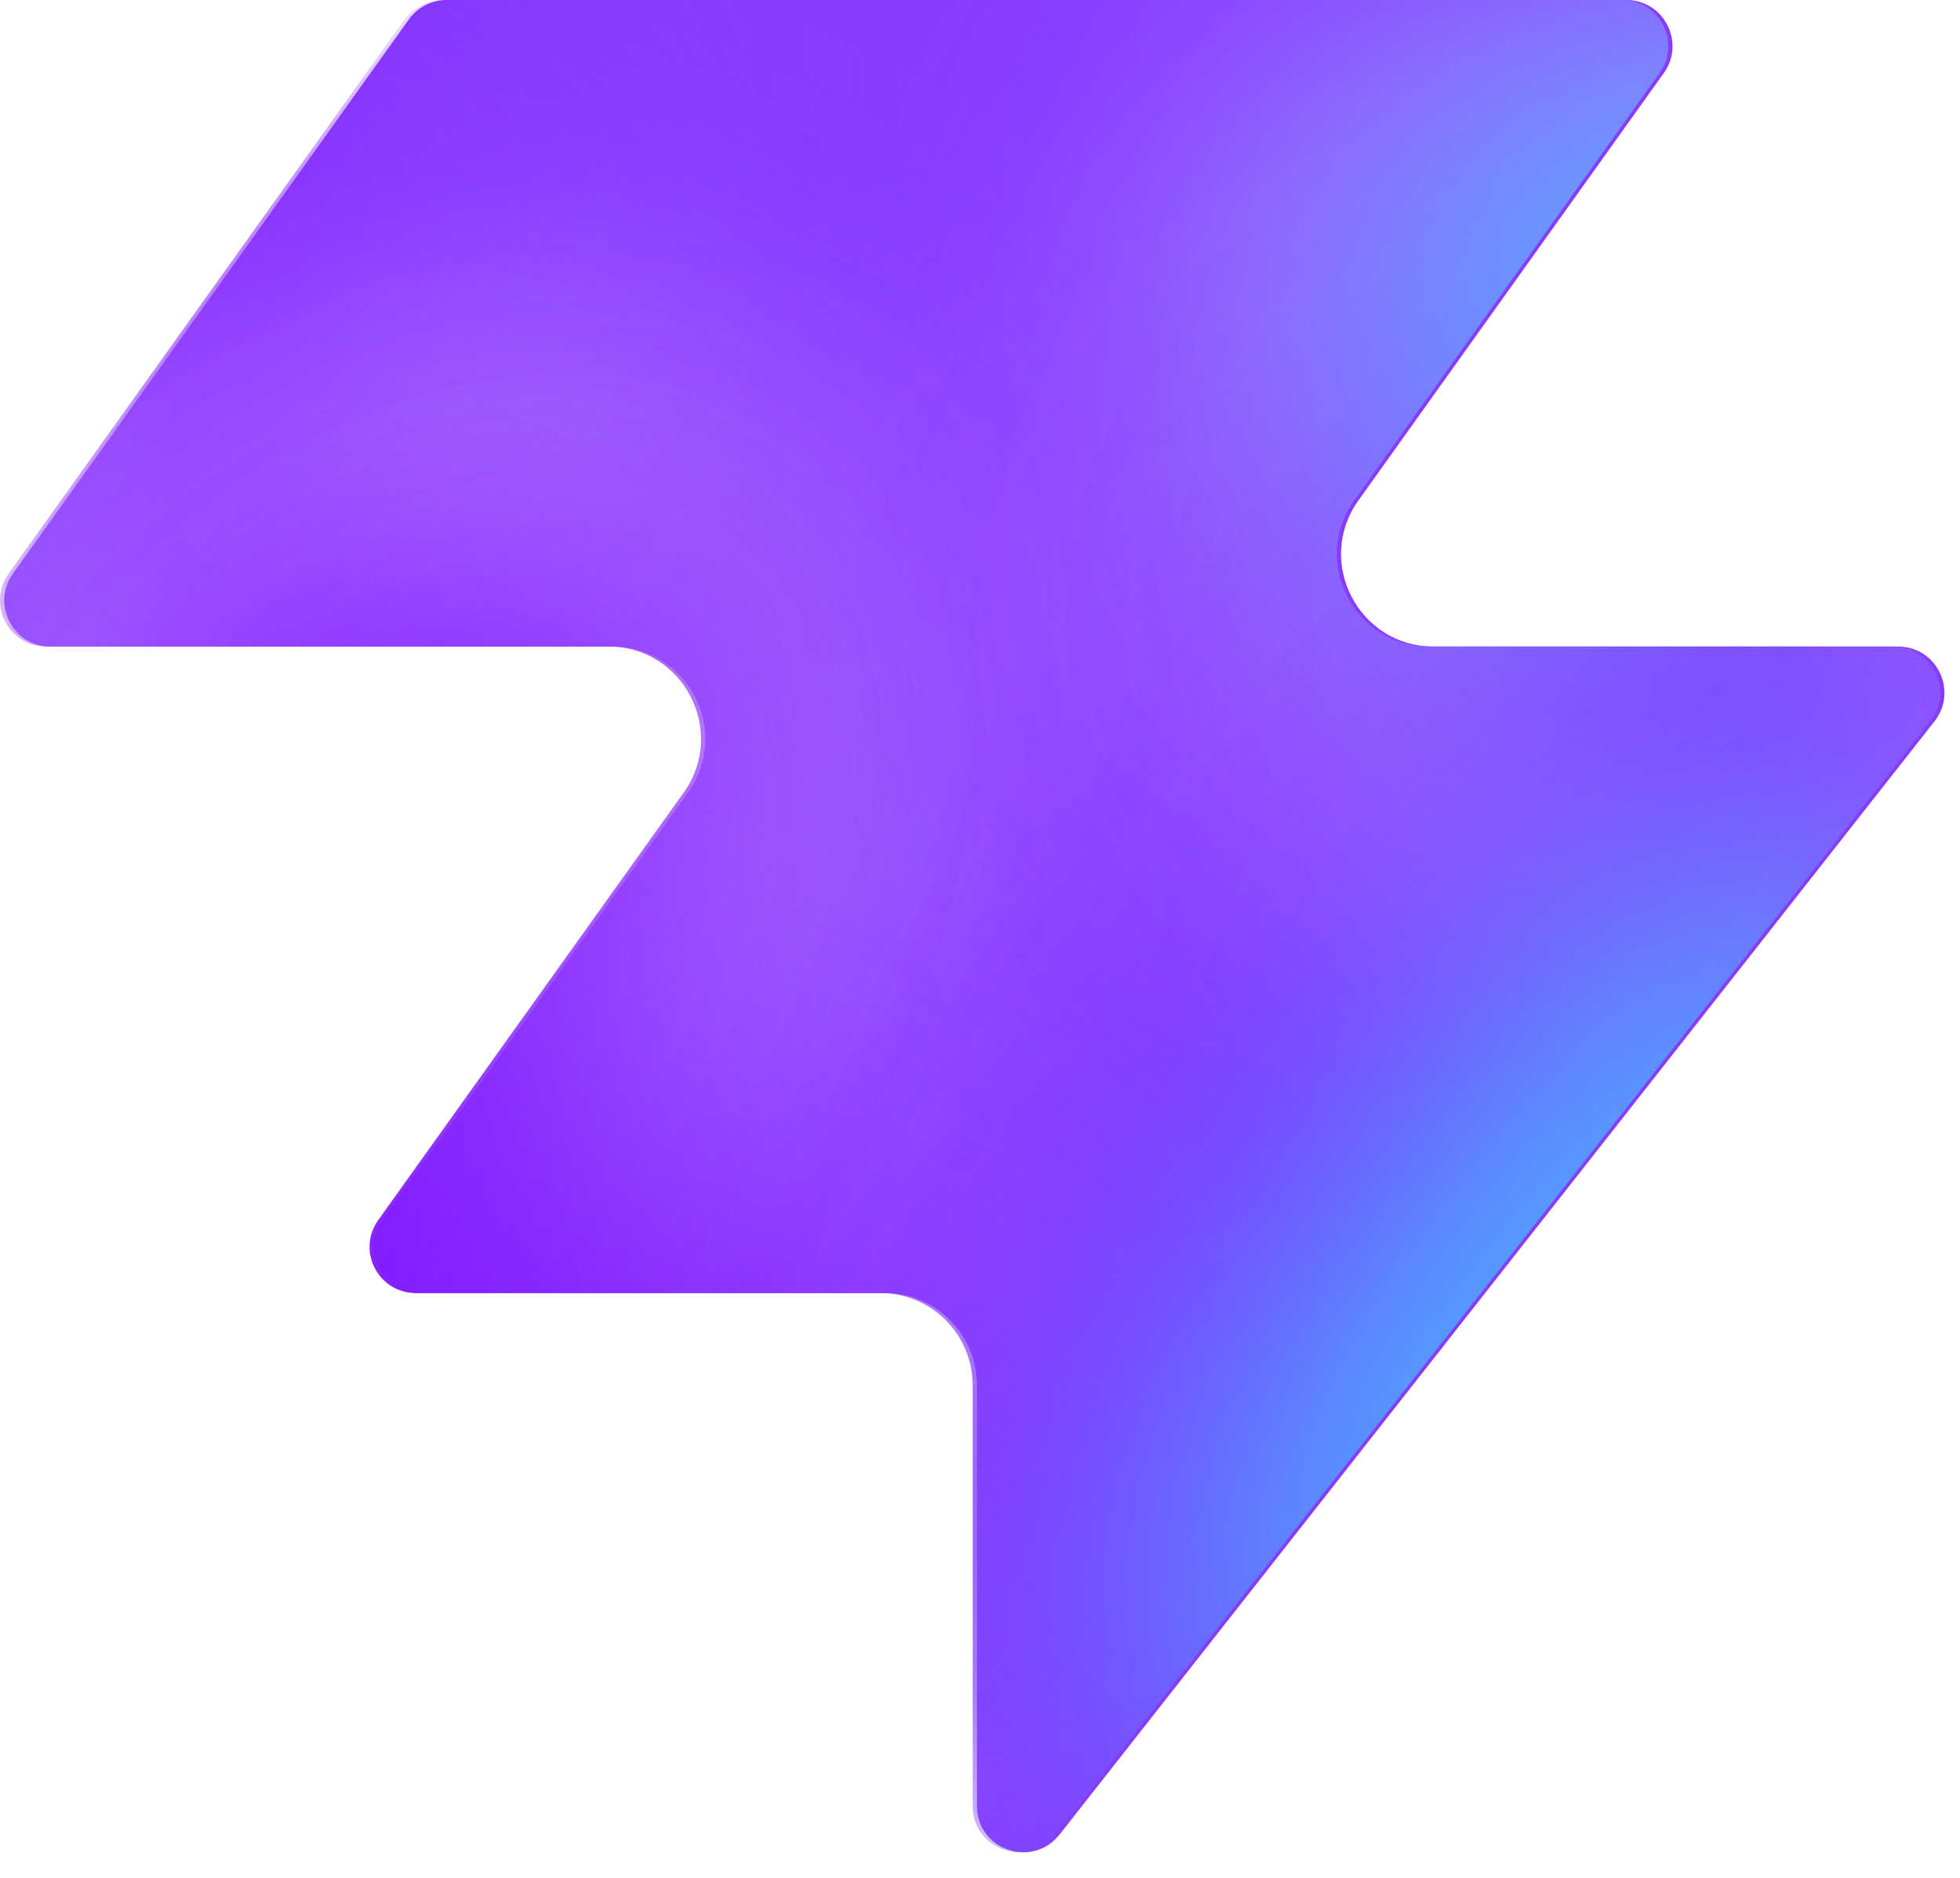
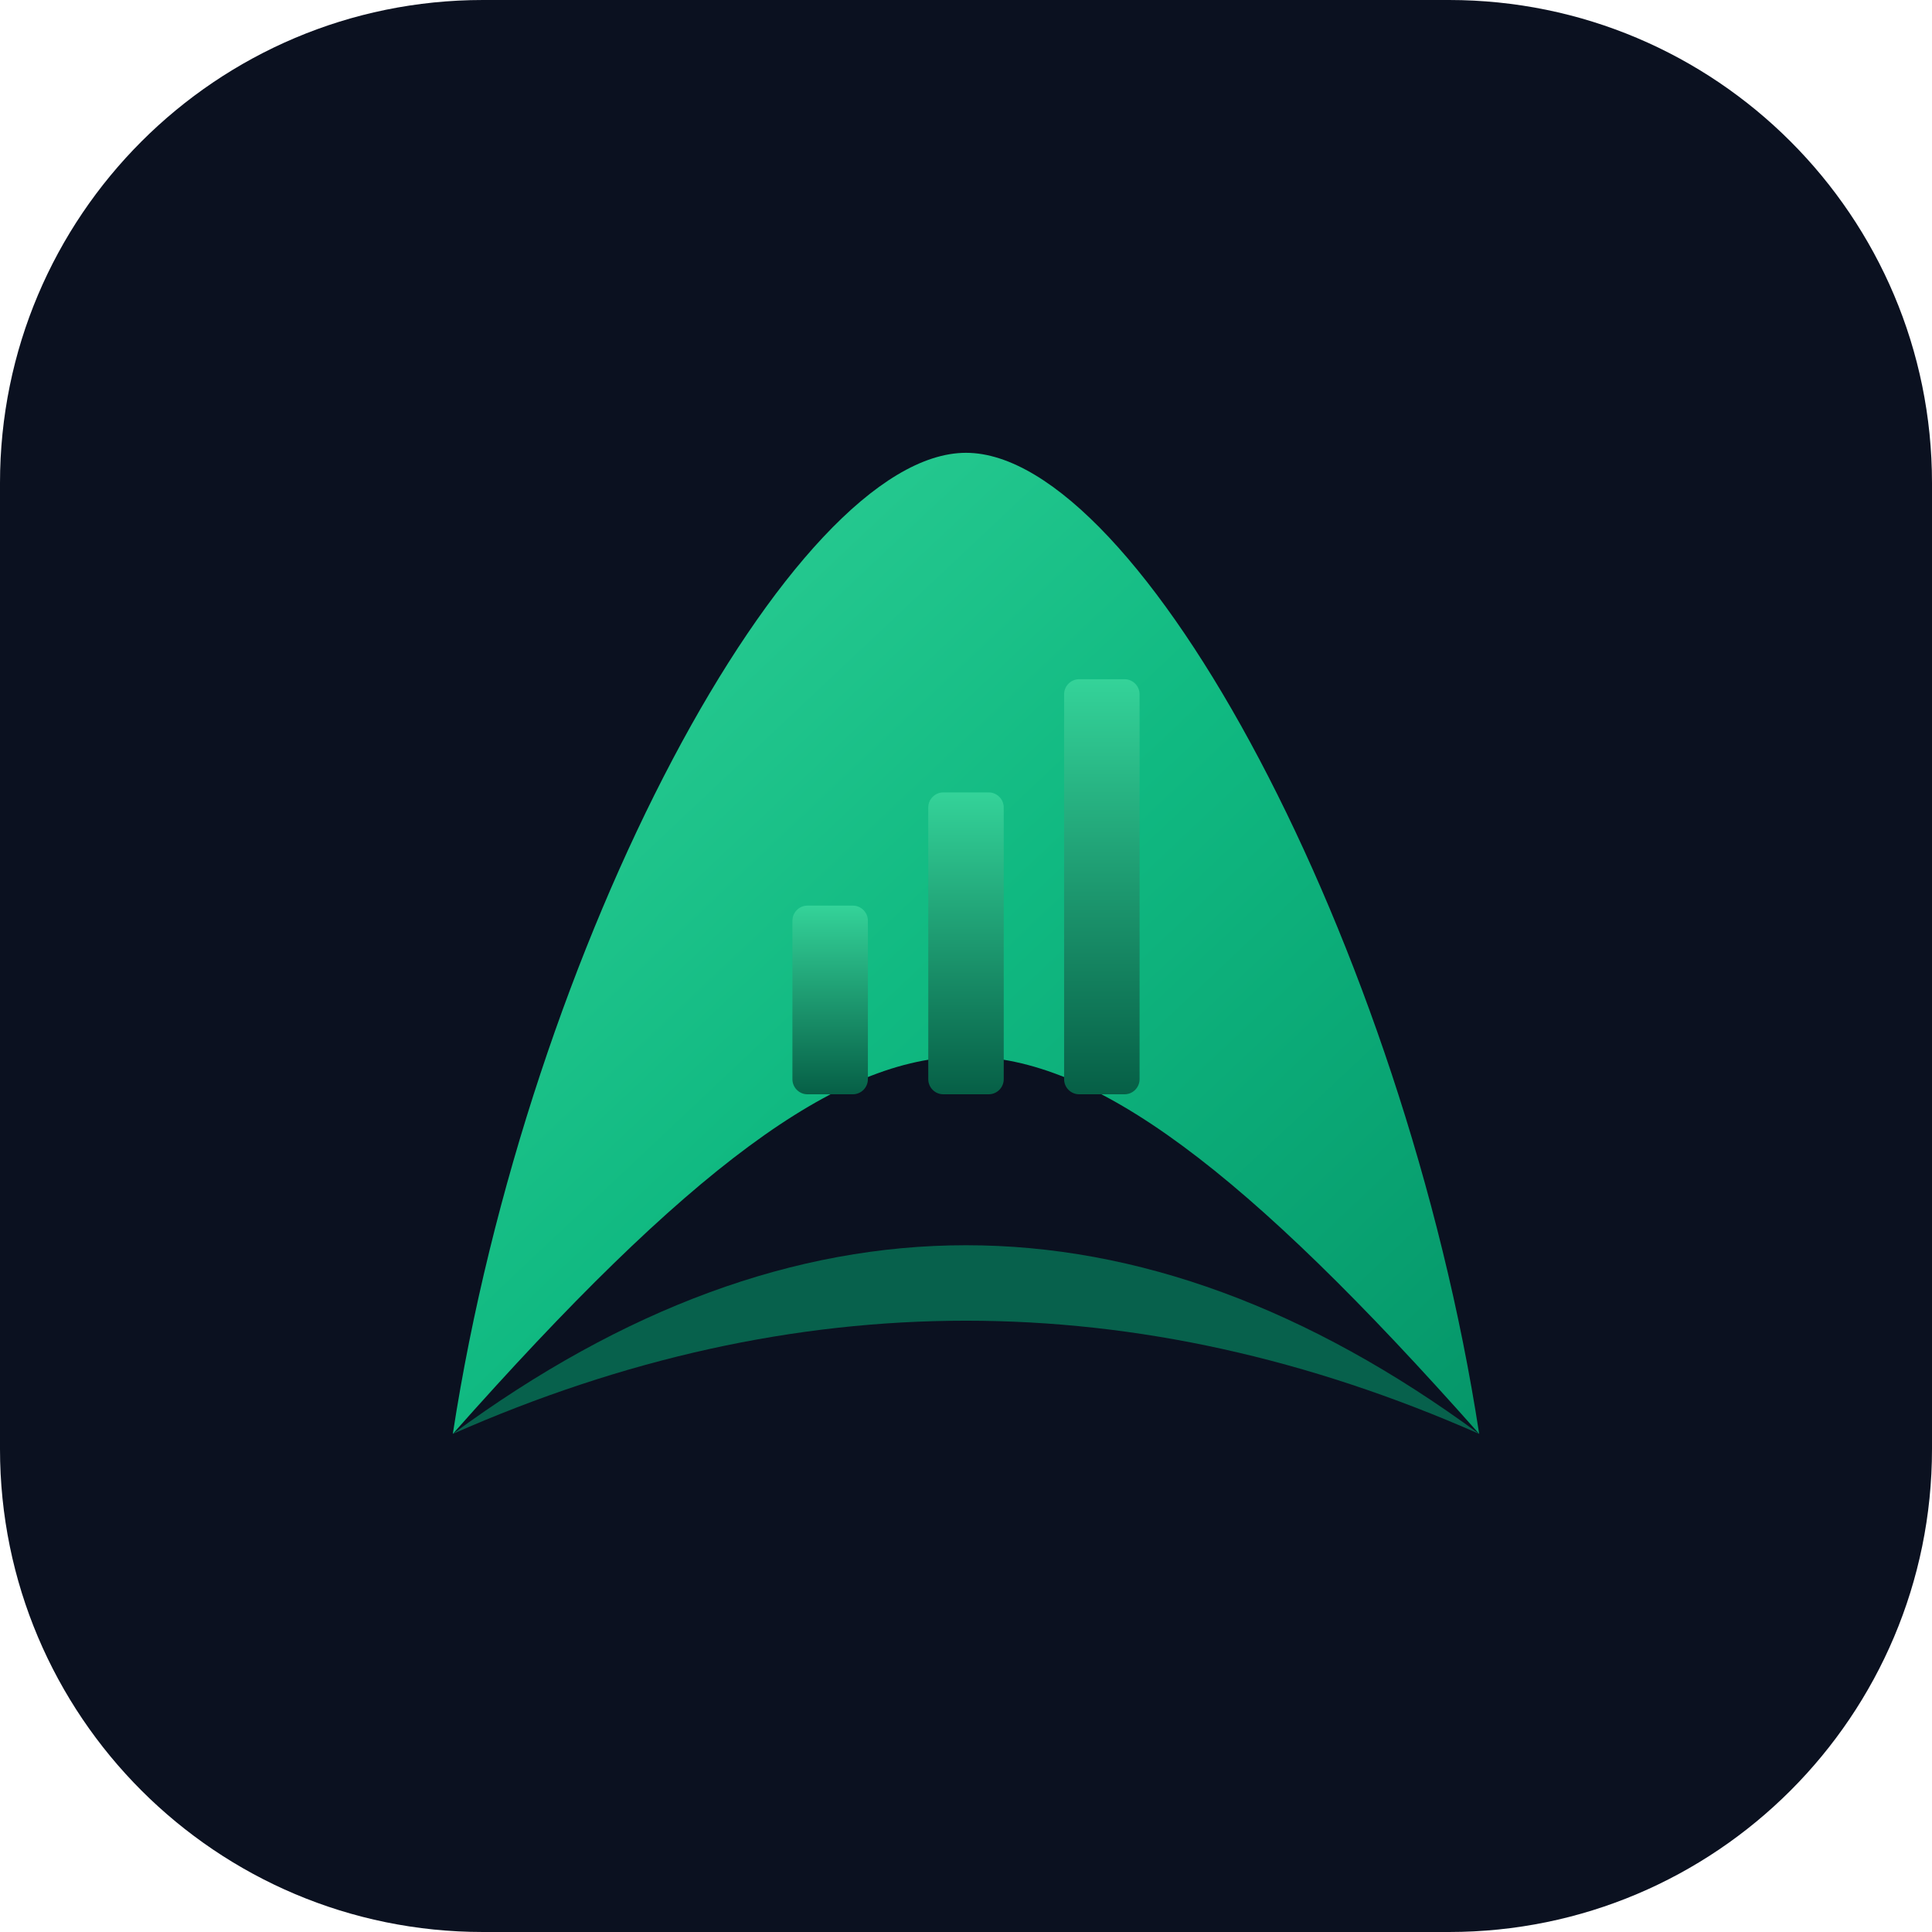
- <svg xmlns="http://www.w3.org/2000/svg" width="48" height="46" fill="none" viewBox="0 0 48 46">
-   <path fill="#863bff" d="M25.946 44.938c-.664.845-2.021.375-2.021-.698V33.937a2.26 2.26 0 0 0-2.262-2.262H10.287c-.92 0-1.456-1.04-.92-1.788l7.48-10.471c1.07-1.497 0-3.578-1.842-3.578H1.237c-.92 0-1.456-1.04-.92-1.788L10.013.474c.214-.297.556-.474.92-.474h28.894c.92 0 1.456 1.04.92 1.788l-7.48 10.471c-1.07 1.498 0 3.579 1.842 3.579h11.377c.943 0 1.473 1.088.89 1.83L25.947 44.94z" style="fill:#863bff;fill:color(display-p3 .525 .23 1);fill-opacity:1" />
-   <mask id="a" width="48" height="46" x="0" y="0" maskUnits="userSpaceOnUse" style="mask-type:alpha">
-     <path fill="#000" d="M25.842 44.938c-.664.844-2.021.375-2.021-.698V33.937a2.26 2.26 0 0 0-2.262-2.262H10.183c-.92 0-1.456-1.04-.92-1.788l7.48-10.471c1.07-1.498 0-3.579-1.842-3.579H1.133c-.92 0-1.456-1.04-.92-1.787L9.91.473c.214-.297.556-.474.92-.474h28.894c.92 0 1.456 1.04.92 1.788l-7.48 10.471c-1.07 1.498 0 3.578 1.842 3.578h11.377c.943 0 1.473 1.088.89 1.832L25.843 44.94z" style="fill:#000;fill-opacity:1" />
-   </mask>
-   <g mask="url(#a)">
-     <g filter="url(#b)">
-       <ellipse cx="5.508" cy="14.704" fill="#ede6ff" rx="5.508" ry="14.704" style="fill:#ede6ff;fill:color(display-p3 .927 .903 1);fill-opacity:1" transform="matrix(.00324 1 1 -.00324 -4.47 31.516)" />
-     </g>
-     <g filter="url(#c)">
-       <ellipse cx="10.399" cy="29.851" fill="#ede6ff" rx="10.399" ry="29.851" style="fill:#ede6ff;fill:color(display-p3 .927 .903 1);fill-opacity:1" transform="matrix(.00324 1 1 -.00324 -39.328 7.883)" />
-     </g>
-     <g filter="url(#d)">
-       <ellipse cx="5.508" cy="30.487" fill="#7e14ff" rx="5.508" ry="30.487" style="fill:#7e14ff;fill:color(display-p3 .492 .077 1);fill-opacity:1" transform="rotate(89.814 -25.913 -14.639)scale(1 -1)" />
-     </g>
-     <g filter="url(#e)">
-       <ellipse cx="5.508" cy="30.599" fill="#7e14ff" rx="5.508" ry="30.599" style="fill:#7e14ff;fill:color(display-p3 .492 .077 1);fill-opacity:1" transform="rotate(89.814 -32.644 -3.334)scale(1 -1)" />
-     </g>
-     <g filter="url(#f)">
-       <ellipse cx="5.508" cy="30.599" fill="#7e14ff" rx="5.508" ry="30.599" style="fill:#7e14ff;fill:color(display-p3 .492 .077 1);fill-opacity:1" transform="matrix(.00324 1 1 -.00324 -34.34 30.47)" />
-     </g>
-     <g filter="url(#g)">
-       <ellipse cx="14.072" cy="22.078" fill="#ede6ff" rx="14.072" ry="22.078" style="fill:#ede6ff;fill:color(display-p3 .927 .903 1);fill-opacity:1" transform="rotate(93.35 24.506 48.493)scale(-1 1)" />
-     </g>
-     <g filter="url(#h)">
-       <ellipse cx="3.47" cy="21.501" fill="#7e14ff" rx="3.47" ry="21.501" style="fill:#7e14ff;fill:color(display-p3 .492 .077 1);fill-opacity:1" transform="rotate(89.009 28.708 47.59)scale(-1 1)" />
-     </g>
-     <g filter="url(#i)">
-       <ellipse cx="3.47" cy="21.501" fill="#7e14ff" rx="3.47" ry="21.501" style="fill:#7e14ff;fill:color(display-p3 .492 .077 1);fill-opacity:1" transform="rotate(89.009 28.708 47.59)scale(-1 1)" />
-     </g>
-     <g filter="url(#j)">
-       <ellipse cx=".387" cy="8.972" fill="#7e14ff" rx="4.407" ry="29.108" style="fill:#7e14ff;fill:color(display-p3 .492 .077 1);fill-opacity:1" transform="rotate(39.51 .387 8.972)" />
-     </g>
-     <g filter="url(#k)">
-       <ellipse cx="47.523" cy="-6.092" fill="#7e14ff" rx="4.407" ry="29.108" style="fill:#7e14ff;fill:color(display-p3 .492 .077 1);fill-opacity:1" transform="rotate(37.892 47.523 -6.092)" />
-     </g>
-     <g filter="url(#l)">
-       <ellipse cx="41.412" cy="6.333" fill="#47bfff" rx="5.971" ry="9.665" style="fill:#47bfff;fill:color(display-p3 .28 .748 1);fill-opacity:1" transform="rotate(37.892 41.412 6.333)" />
-     </g>
-     <g filter="url(#m)">
-       <ellipse cx="-1.879" cy="38.332" fill="#7e14ff" rx="4.407" ry="29.108" style="fill:#7e14ff;fill:color(display-p3 .492 .077 1);fill-opacity:1" transform="rotate(37.892 -1.88 38.332)" />
-     </g>
-     <g filter="url(#n)">
-       <ellipse cx="-1.879" cy="38.332" fill="#7e14ff" rx="4.407" ry="29.108" style="fill:#7e14ff;fill:color(display-p3 .492 .077 1);fill-opacity:1" transform="rotate(37.892 -1.88 38.332)" />
-     </g>
-     <g filter="url(#o)">
-       <ellipse cx="35.651" cy="29.907" fill="#7e14ff" rx="4.407" ry="29.108" style="fill:#7e14ff;fill:color(display-p3 .492 .077 1);fill-opacity:1" transform="rotate(37.892 35.651 29.907)" />
-     </g>
-     <g filter="url(#p)">
-       <ellipse cx="38.418" cy="32.4" fill="#47bfff" rx="5.971" ry="15.297" style="fill:#47bfff;fill:color(display-p3 .28 .748 1);fill-opacity:1" transform="rotate(37.892 38.418 32.4)" />
-     </g>
-   </g>
+ <svg xmlns="http://www.w3.org/2000/svg" viewBox="0 0 512 512" width="100%" height="100%">
+   <rect width="512" height="512" rx="128" fill="#0B1120" />
  <defs>
-     <filter id="b" width="60.045" height="41.654" x="-19.77" y="16.149" color-interpolation-filters="sRGB" filterUnits="userSpaceOnUse">
-       <feFlood flood-opacity="0" result="BackgroundImageFix" />
-       <feBlend in="SourceGraphic" in2="BackgroundImageFix" result="shape" />
-       <feGaussianBlur result="effect1_foregroundBlur_2002_17158" stdDeviation="7.659" />
-     </filter>
-     <filter id="c" width="90.34" height="51.437" x="-54.613" y="-7.533" color-interpolation-filters="sRGB" filterUnits="userSpaceOnUse">
-       <feFlood flood-opacity="0" result="BackgroundImageFix" />
-       <feBlend in="SourceGraphic" in2="BackgroundImageFix" result="shape" />
-       <feGaussianBlur result="effect1_foregroundBlur_2002_17158" stdDeviation="7.659" />
-     </filter>
-     <filter id="d" width="79.355" height="29.4" x="-49.64" y="2.03" color-interpolation-filters="sRGB" filterUnits="userSpaceOnUse">
-       <feFlood flood-opacity="0" result="BackgroundImageFix" />
-       <feBlend in="SourceGraphic" in2="BackgroundImageFix" result="shape" />
-       <feGaussianBlur result="effect1_foregroundBlur_2002_17158" stdDeviation="4.596" />
-     </filter>
-     <filter id="e" width="79.579" height="29.4" x="-45.045" y="20.029" color-interpolation-filters="sRGB" filterUnits="userSpaceOnUse">
-       <feFlood flood-opacity="0" result="BackgroundImageFix" />
-       <feBlend in="SourceGraphic" in2="BackgroundImageFix" result="shape" />
-       <feGaussianBlur result="effect1_foregroundBlur_2002_17158" stdDeviation="4.596" />
-     </filter>
-     <filter id="f" width="79.579" height="29.4" x="-43.513" y="21.178" color-interpolation-filters="sRGB" filterUnits="userSpaceOnUse">
-       <feFlood flood-opacity="0" result="BackgroundImageFix" />
-       <feBlend in="SourceGraphic" in2="BackgroundImageFix" result="shape" />
-       <feGaussianBlur result="effect1_foregroundBlur_2002_17158" stdDeviation="4.596" />
-     </filter>
-     <filter id="g" width="74.749" height="58.852" x="15.756" y="-17.901" color-interpolation-filters="sRGB" filterUnits="userSpaceOnUse">
-       <feFlood flood-opacity="0" result="BackgroundImageFix" />
-       <feBlend in="SourceGraphic" in2="BackgroundImageFix" result="shape" />
-       <feGaussianBlur result="effect1_foregroundBlur_2002_17158" stdDeviation="7.659" />
-     </filter>
-     <filter id="h" width="61.377" height="25.362" x="23.548" y="2.284" color-interpolation-filters="sRGB" filterUnits="userSpaceOnUse">
-       <feFlood flood-opacity="0" result="BackgroundImageFix" />
-       <feBlend in="SourceGraphic" in2="BackgroundImageFix" result="shape" />
-       <feGaussianBlur result="effect1_foregroundBlur_2002_17158" stdDeviation="4.596" />
-     </filter>
-     <filter id="i" width="61.377" height="25.362" x="23.548" y="2.284" color-interpolation-filters="sRGB" filterUnits="userSpaceOnUse">
-       <feFlood flood-opacity="0" result="BackgroundImageFix" />
-       <feBlend in="SourceGraphic" in2="BackgroundImageFix" result="shape" />
-       <feGaussianBlur result="effect1_foregroundBlur_2002_17158" stdDeviation="4.596" />
-     </filter>
-     <filter id="j" width="56.045" height="63.649" x="-27.636" y="-22.853" color-interpolation-filters="sRGB" filterUnits="userSpaceOnUse">
-       <feFlood flood-opacity="0" result="BackgroundImageFix" />
-       <feBlend in="SourceGraphic" in2="BackgroundImageFix" result="shape" />
-       <feGaussianBlur result="effect1_foregroundBlur_2002_17158" stdDeviation="4.596" />
-     </filter>
-     <filter id="k" width="54.814" height="64.646" x="20.116" y="-38.415" color-interpolation-filters="sRGB" filterUnits="userSpaceOnUse">
-       <feFlood flood-opacity="0" result="BackgroundImageFix" />
-       <feBlend in="SourceGraphic" in2="BackgroundImageFix" result="shape" />
-       <feGaussianBlur result="effect1_foregroundBlur_2002_17158" stdDeviation="4.596" />
-     </filter>
-     <filter id="l" width="33.541" height="35.313" x="24.641" y="-11.323" color-interpolation-filters="sRGB" filterUnits="userSpaceOnUse">
-       <feFlood flood-opacity="0" result="BackgroundImageFix" />
-       <feBlend in="SourceGraphic" in2="BackgroundImageFix" result="shape" />
-       <feGaussianBlur result="effect1_foregroundBlur_2002_17158" stdDeviation="4.596" />
-     </filter>
-     <filter id="m" width="54.814" height="64.646" x="-29.286" y="6.009" color-interpolation-filters="sRGB" filterUnits="userSpaceOnUse">
-       <feFlood flood-opacity="0" result="BackgroundImageFix" />
-       <feBlend in="SourceGraphic" in2="BackgroundImageFix" result="shape" />
-       <feGaussianBlur result="effect1_foregroundBlur_2002_17158" stdDeviation="4.596" />
-     </filter>
-     <filter id="n" width="54.814" height="64.646" x="-29.286" y="6.009" color-interpolation-filters="sRGB" filterUnits="userSpaceOnUse">
-       <feFlood flood-opacity="0" result="BackgroundImageFix" />
-       <feBlend in="SourceGraphic" in2="BackgroundImageFix" result="shape" />
-       <feGaussianBlur result="effect1_foregroundBlur_2002_17158" stdDeviation="4.596" />
-     </filter>
-     <filter id="o" width="54.814" height="64.646" x="8.244" y="-2.416" color-interpolation-filters="sRGB" filterUnits="userSpaceOnUse">
-       <feFlood flood-opacity="0" result="BackgroundImageFix" />
-       <feBlend in="SourceGraphic" in2="BackgroundImageFix" result="shape" />
-       <feGaussianBlur result="effect1_foregroundBlur_2002_17158" stdDeviation="4.596" />
-     </filter>
-     <filter id="p" width="39.409" height="43.623" x="18.713" y="10.588" color-interpolation-filters="sRGB" filterUnits="userSpaceOnUse">
-       <feFlood flood-opacity="0" result="BackgroundImageFix" />
-       <feBlend in="SourceGraphic" in2="BackgroundImageFix" result="shape" />
-       <feGaussianBlur result="effect1_foregroundBlur_2002_17158" stdDeviation="4.596" />
-     </filter>
+     <linearGradient id="emeraldGrad" x1="0%" y1="0%" x2="100%" y2="100%">
+       <stop offset="0%" stop-color="#34D399" />
+       <stop offset="50%" stop-color="#10B981" />
+       <stop offset="100%" stop-color="#059669" />
+     </linearGradient>
+     <linearGradient id="barGrad" x1="0%" y1="100%" x2="0%" y2="0%">
+       <stop offset="0%" stop-color="#065F46" />
+       <stop offset="100%" stop-color="#34D399" />
+     </linearGradient>
  </defs>
+   <path d="M 120 380 C 140 250, 210 120, 256 120 C 302 120, 372 250, 392 380 C 330 310, 290 280, 256 280 C 222 280, 182 310, 120 380 Z" fill="url(#emeraldGrad)" />
+   <rect x="210" y="240" width="20" height="50" rx="4" fill="url(#barGrad)" />
+   <rect x="246" y="210" width="20" height="80" rx="4" fill="url(#barGrad)" />
+   <rect x="282" y="180" width="20" height="110" rx="4" fill="url(#barGrad)" />
+   <path d="M 120 380 Q 256 280 392 380 Q 256 320 120 380 Z" fill="#059669" opacity="0.6" />
</svg>
